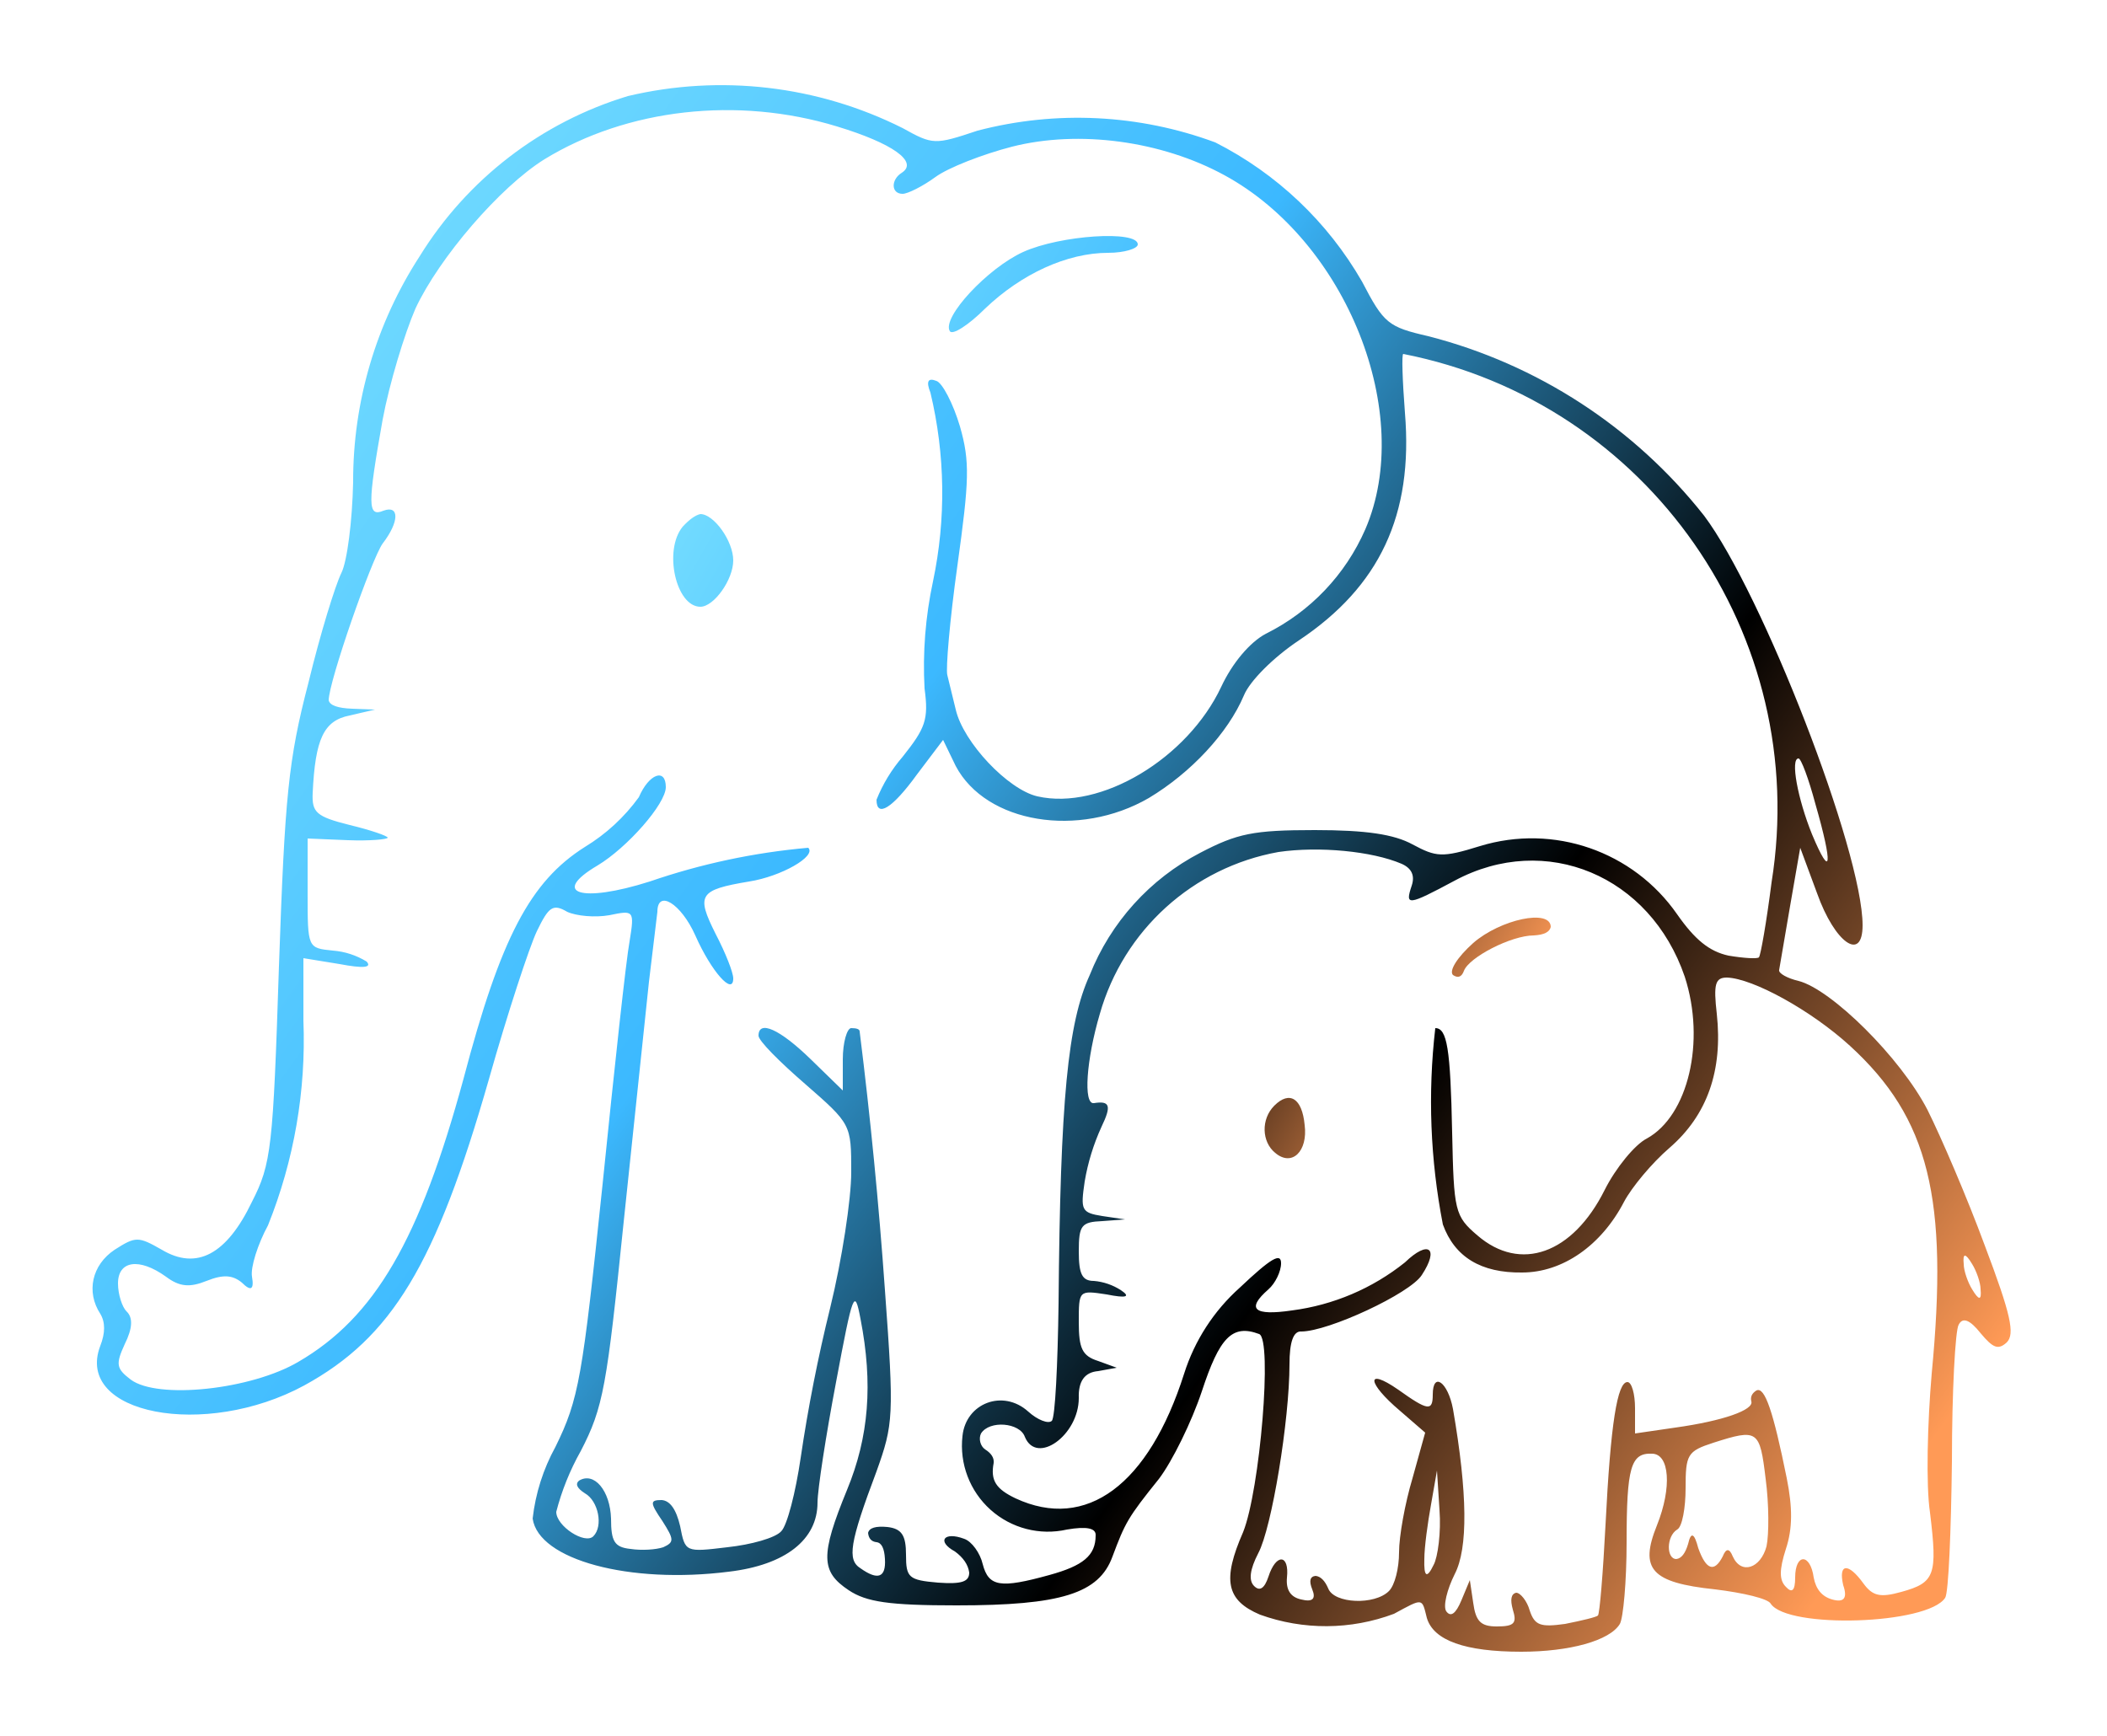
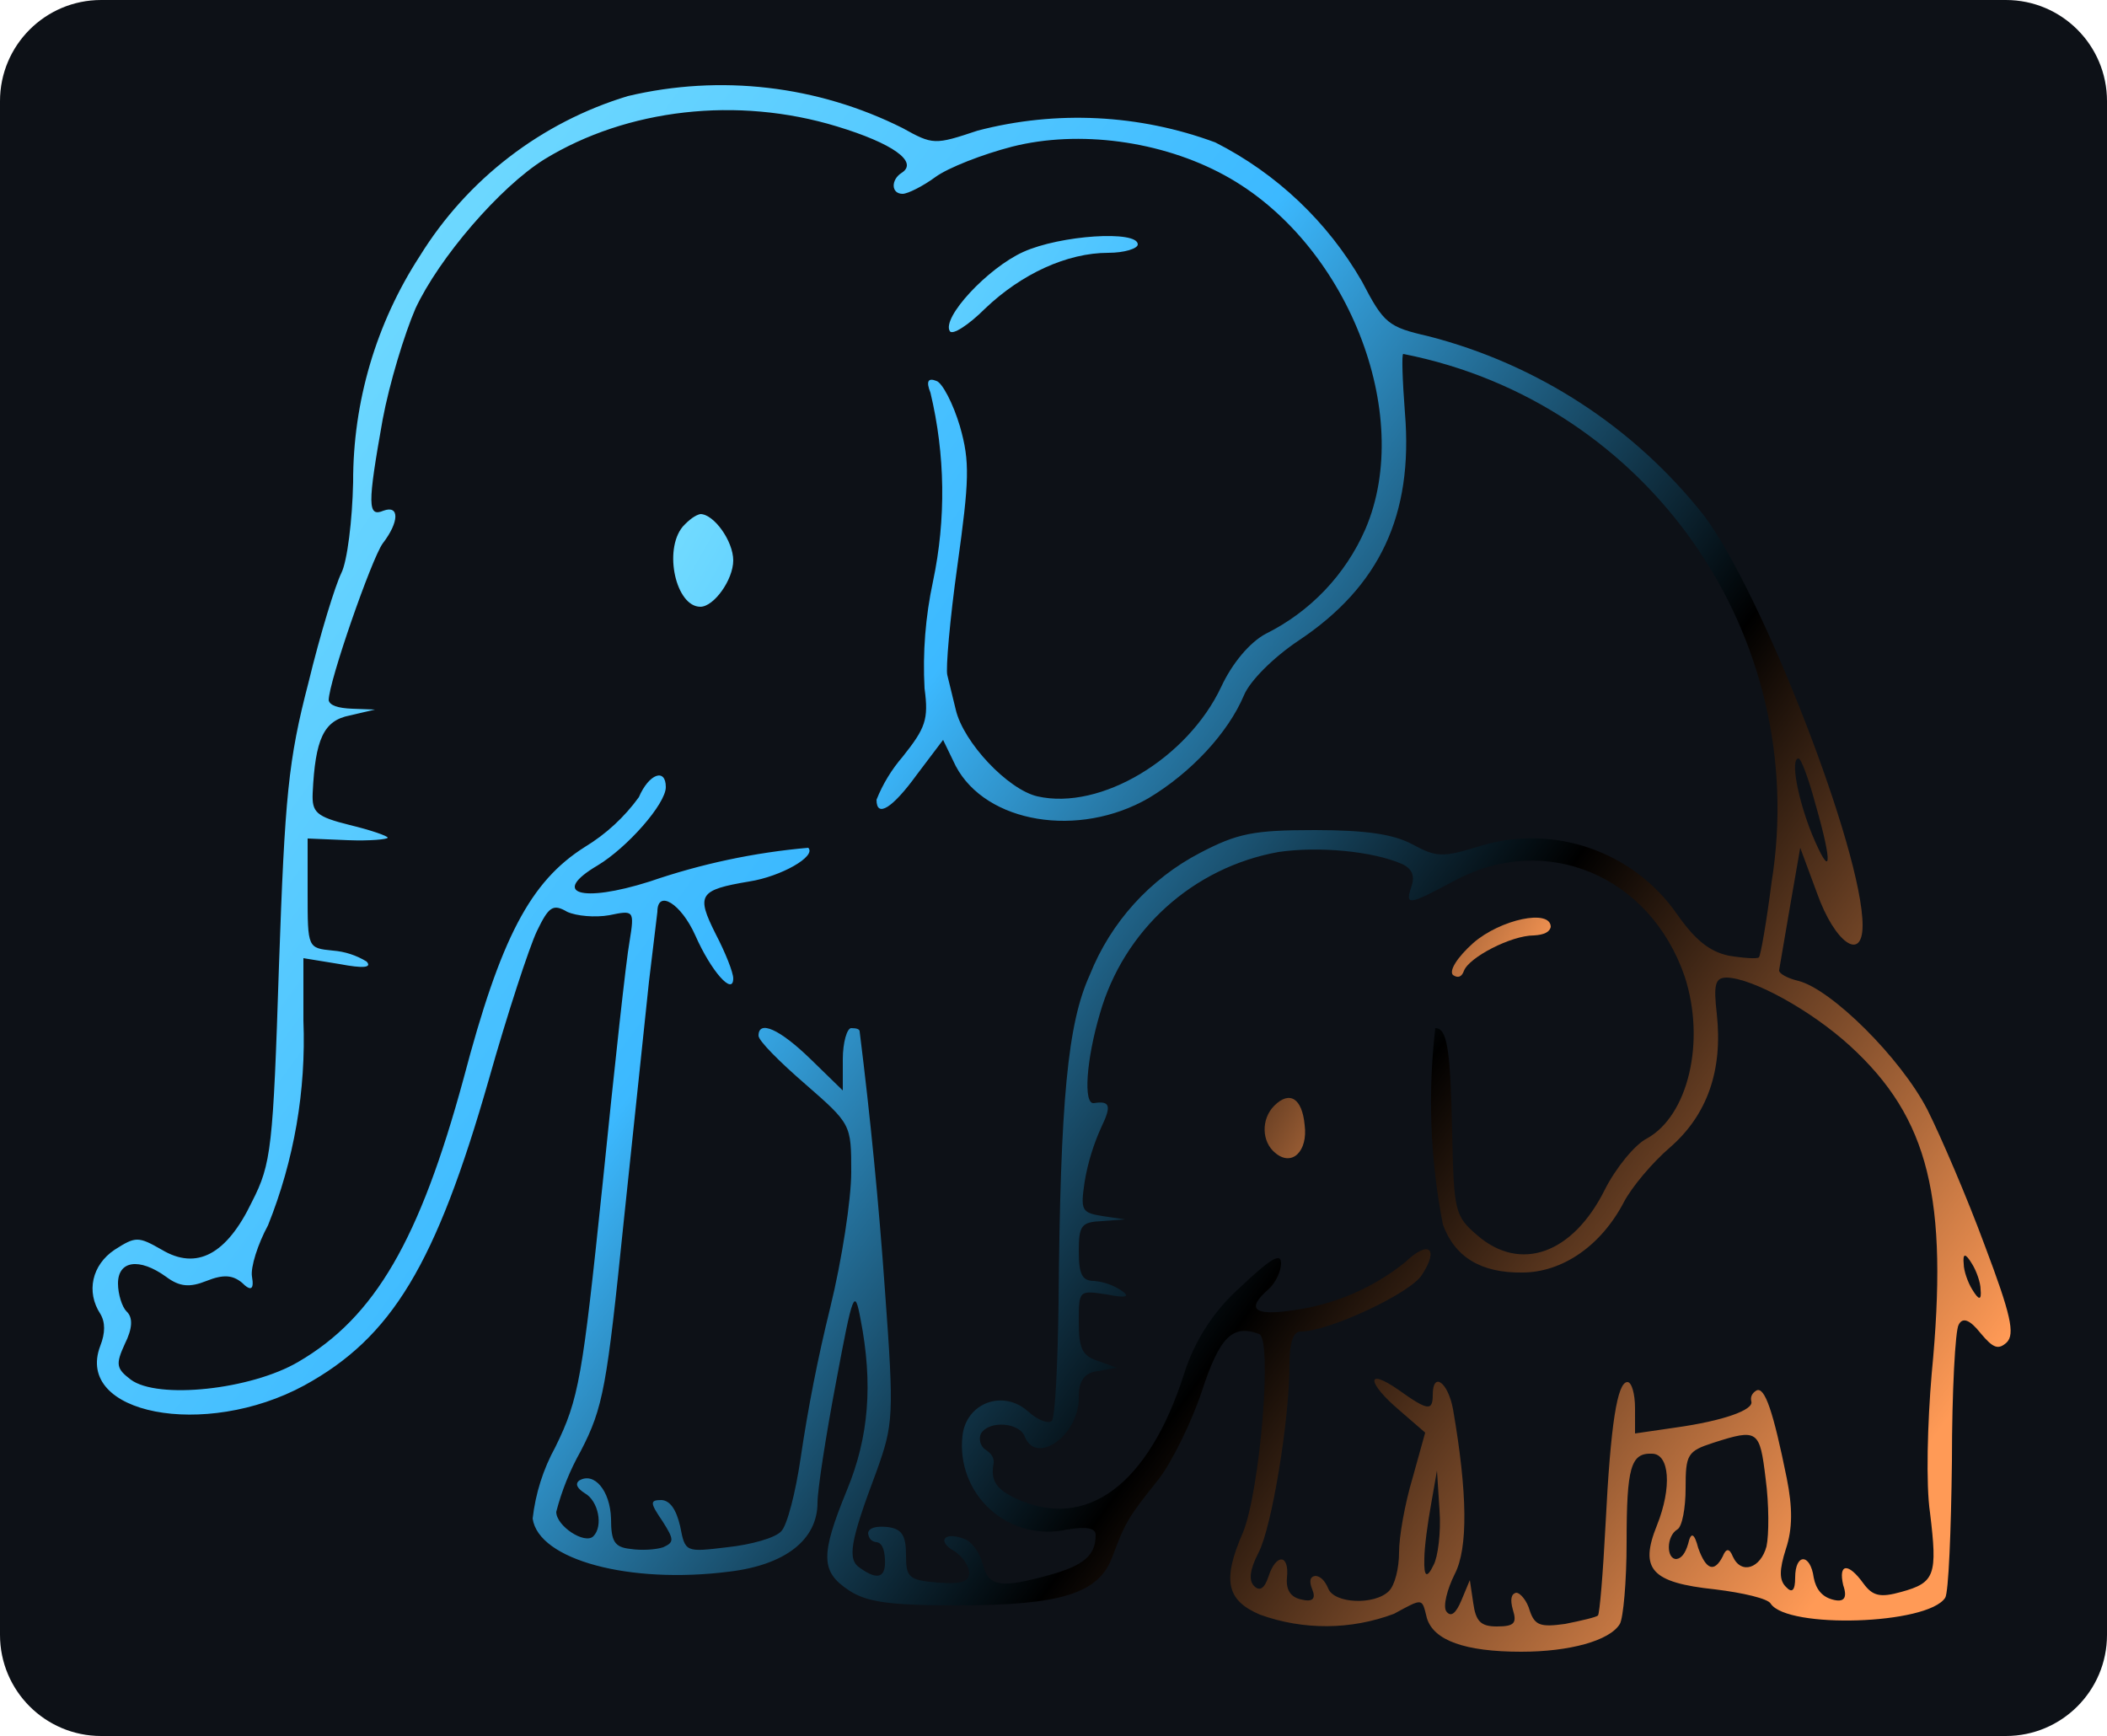
<svg xmlns="http://www.w3.org/2000/svg" fill="none" aria-label="elephant young" viewBox="0 0 250 206">
+   <rect width="250" height="206" rx="12" fill="#0d1117" />
  <defs>
    <radialGradient id="grad1" cx="30%" cy="50%" r="70%" fx="25%" fy="50%">
      <stop offset="0%" stop-color="#ffd86f" />
      <stop offset="35%" stop-color="#ff9a56" />
      <stop offset="70%" stop-color="#f55f5f" />
      <stop offset="100%" stop-color="#b83b7a" />
    </radialGradient>
    <linearGradient id="grad2" x1="0%" y1="20%" x2="100%" y2="80%">
      <stop offset="0%" stop-color="#7ae0ff" />
      <stop offset="40%" stop-color="#3cb9ff" />
      <stop offset="70%" stop-color="#5f8aff" />
      <stop offset="100%" stop-color="#a37eff" />
    </linearGradient>
    <linearGradient id="grad3" x1="0%" y1="20%" x2="100%" y2="80%">
      <stop offset="0%" stop-color="#7ae0ff" />
      <stop offset="40%" stop-color="#a37eff" />
      <stop offset="70%" stop-color="#f55f5f" />
      <stop offset="100%" stop-color="#b83b7a" />
    </linearGradient>
    <linearGradient id="grad" x1="0%" y1="20%" x2="100%" y2="80%">
      <stop offset="0%" stop-color="#7ae0ff" />
      <stop offset="40%" stop-color="#3cb9ff" />
      <stop offset="70%" stop-color="black" />
      <stop offset="100%" stop-color="#ff9a56" />
    </linearGradient>
  </defs>
  <path d="M74.5 11.4a44 44 0 0 0-24.7 19 49 49 0 0 0-7.9 26.8c-.1 4.6-.7 9.4-1.4 10.8s-2.5 7.2-3.9 13c-2.4 9.2-2.8 13.5-3.5 33.6-.7 21.6-.9 23.5-3.2 28q-4.5 9.4-10.7 5.7c-2.8-1.6-3.1-1.6-5.6 0-2.7 1.8-3.4 5-1.7 7.6q.9 1.5 0 3.8c-3.1 8.1 12.4 11.1 24.2 4.7 10.4-5.7 15.6-14.3 21.9-36.3 2.2-7.8 4.8-15.7 5.7-17.6 1.4-2.9 1.9-3.3 3.6-2.3 1.1.5 3.3.7 5 .4 2.9-.6 3-.6 2.4 3.1-.4 2.1-1.8 15-3.2 28.8-2.4 23-2.8 25.5-5.6 31.2a23 23 0 0 0-2.7 8.5c.7 4.9 11.5 7.8 23.3 6.3 6.7-.8 10.5-3.8 10.5-8.2 0-1.5 1-8 2.2-14.3 2-10.7 2.2-11.2 2.9-7.5 1.5 7.7 1 14-1.6 20.3-3.2 7.8-3.1 9.7.2 11.9 2.1 1.4 4.8 1.8 12.8 1.8 12.4 0 16.9-1.4 18.5-5.8 1.5-4 1.8-4.6 5.5-9.2 1.6-2.1 3.9-6.8 5.1-10.4 2.1-6.4 3.6-8 6.8-6.8 1.6.6.1 18.5-1.9 23.5-2.5 5.7-2 8.1 2 9.8a23 23 0 0 0 15.9-.1c3.5-1.9 3.3-1.9 3.9.5q1.2 4 11.2 4c5.7 0 10.5-1.3 11.7-3.3.4-.7.8-5 .8-9.7 0-8.9.5-10.6 3-10.5 2.1 0 2.4 4 .6 8.5-2.1 5.2-.7 6.8 6.9 7.6 3.3.4 6.3 1.1 6.6 1.7 2 3 18.6 2.5 20.7-.7.4-.6.7-7.9.8-16.2 0-8.3.4-15.6.8-16.2q.7-1.4 2.6 1c1.5 1.8 2.1 2 3.1 1.1 1-1 .5-3.3-2.6-11.5-2.1-5.7-5.2-12.9-6.8-16.1-3.2-6.2-11.4-14.3-15.3-15.3-1.3-.3-2.4-.9-2.3-1.3l1.3-7.6 1.2-6.9 2 5.4c2.1 5.9 5.4 8.2 5.4 3.8 0-8.8-11.9-39.4-18.8-48.6a61 61 0 0 0-32.7-21.3c-4.8-1.1-5.3-1.5-7.9-6.5a42 42 0 0 0-17.4-16.5 47 47 0 0 0-28.2-1.4c-5.1 1.7-5.3 1.7-8.9-.3a48 48 0 0 0-32.6-3.8M99.3 15c6.6 2 9.7 4.2 7.7 5.5-1.3.8-1.3 2.5.1 2.5.6 0 2.4-.9 3.9-2s5.6-2.7 9.1-3.6c7.9-2 17.7-.7 25.2 3.4 14.5 7.9 22.6 28.3 16.7 42a25 25 0 0 1-11.8 12.4c-1.9 1-4 3.5-5.3 6.3-4 8.5-14.3 14.7-21.8 13-3.5-.8-8.8-6.4-9.7-10.3l-1-4.1c-.2-.7.3-6.6 1.2-13 1.4-10.1 1.5-12.3.3-16.5-.8-2.7-2.1-5.2-2.8-5.4q-1.5-.6-.7 1.4a51 51 0 0 1 .3 22.4 48 48 0 0 0-1 12.7c.5 3.7.1 4.7-2.6 8.1a18 18 0 0 0-3.1 5.1c0 2.2 1.9 1 4.8-3l3.1-4.1 1.5 3.1c3.6 6.8 14.6 8.6 22.9 3.8 5-3 9.4-7.7 11.3-12.2.7-1.7 3.5-4.5 6.5-6.5 9.6-6.4 13.6-14.9 12.6-27-.3-3.9-.4-7-.2-7a55 55 0 0 1 43.7 62.7c-.6 4.7-1.3 8.7-1.5 8.9s-1.8.1-3.6-.2c-2.3-.5-4-1.9-6.1-4.9a21 21 0 0 0-23.4-8.1c-4.5 1.4-5.2 1.3-8-.2-2.2-1.2-5.5-1.7-11.6-1.7-7.3 0-9.2.4-13.6 2.7a28 28 0 0 0-13.1 14.5c-2.6 5.7-3.5 14.7-3.7 39-.1 7.2-.4 13.5-.8 13.9s-1.7-.1-2.8-1.1c-3-2.7-7.4-1-7.8 2.9a10.2 10.2 0 0 0 12.4 11.1q3.5-.6 3.4.7c0 2.4-1.5 3.6-5.5 4.7-5.8 1.6-7.2 1.4-7.9-1.3-.3-1.3-1.3-2.7-2.2-3-2.4-.9-3.3.3-1.1 1.5q1.5 1.1 1.7 2.5c0 1.1-.9 1.4-3.7 1.2-3.5-.3-3.8-.6-3.8-3.3 0-2.3-.5-3.1-2.2-3.3q-2.1-.2-2.3.7.1 1 1 1.1t1 2q.2 3.3-2.9 1.1c-1.6-1-1.3-3 1.9-11.5 2-5.6 2.1-6.5 1-21.5a573 573 0 0 0-3-30.7q0-.4-1-.4c-.5 0-1 1.7-1 3.7v3.7l-3.8-3.7c-3.7-3.6-6.2-4.7-6.2-2.8 0 .6 2.5 3.1 5.5 5.7 5.5 4.8 5.5 4.8 5.5 10.5 0 3.2-1.1 10.4-2.5 16.1A190 190 0 0 0 95 173c-.6 4.1-1.6 8-2.3 8.7-.7.8-3.6 1.6-6.4 1.9-5 .6-5 .6-5.6-2.5q-.7-3-2.2-3.1c-1.4 0-1.4.3.1 2.5 1.4 2.2 1.4 2.5.1 3.1-.9.3-2.6.4-3.9.2-1.9-.2-2.3-.9-2.3-3.6-.1-3.3-2-5.6-3.8-4.5q-.7.6.7 1.5c1.6.9 2.2 3.9 1 5.1-1 1-4.4-1.2-4.4-2.9a30 30 0 0 1 2.9-7.2c2.7-5.2 3.1-7.7 5.1-27.2l3-28.5 1-8.3c0-2.7 2.8-1 4.5 2.8 1.9 4.3 4.5 7.2 4.5 5.1 0-.7-.9-3-2.1-5.3-2.3-4.6-2-5.2 4-6.2 3.8-.6 8-3 7-4a79 79 0 0 0-18.8 4c-8.2 2.6-11.8 1.4-6.2-1.9 3.5-2.1 8.1-7.3 8.1-9.3 0-2.3-2-1.6-3.2 1.2a22 22 0 0 1-6.4 5.9c-6.5 4.1-10 10.8-14.4 27.5-5.2 19.1-10.5 28.3-19.6 33.6-5.6 3.3-16.7 4.5-19.9 2.1-1.7-1.3-1.8-1.8-.7-4.2q1.4-2.8.2-3.9c-.5-.5-1-2-1-3.3 0-2.7 2.5-3.1 5.7-.8 1.6 1.2 2.8 1.3 4.8.5s3.1-.7 4.2.2q1.6 1.6 1.2-.7c-.2-1.1.7-3.9 1.9-6.1a59 59 0 0 0 4.2-24.3v-7.4l4.3.7q4.2.8 3.2-.3a9 9 0 0 0-4-1.3c-3-.3-3-.3-3-6.8v-6.5l4.8.2c2.6.1 4.7-.1 4.7-.3s-2-.9-4.5-1.5c-4-1-4.5-1.5-4.4-3.8.3-6.4 1.3-8.6 4.4-9.2l3-.7-2.7-.1q-2.6-.1-2.8-1c0-2.2 5.1-16.8 6.4-18.6 2-2.6 2-4.6.1-3.9-1.9.8-1.9-.7-.1-10.8.8-4.3 2.6-10.2 3.9-13.2 2.8-6 10-14.4 15.3-17.7 9.8-6 22.9-7.5 34.7-3.9m116.1 80.4c2.1 7.3 1.9 9.1-.4 3.6-1.7-4.2-2.6-9-1.6-9 .3 0 1.2 2.4 2 5.4m-49.1 7.1q1.8.8 1.2 2.6c-.8 2.4-.5 2.4 5.1-.6 10.8-5.8 23.2-.6 27.3 11.4 2.5 7.7.4 16.5-4.5 19.2-1.4.7-3.7 3.5-5 6.1-3.8 7.6-10 9.8-15.1 5.4-2.7-2.3-2.8-2.9-3-12.2-.2-10-.6-12.4-2-12.4a76 76 0 0 0 .9 23.3q2.1 5.8 9.4 5.7c4.8 0 9.4-3.2 12.1-8.4.9-1.7 3.3-4.6 5.4-6.4q6.7-5.8 5.6-15.9c-.4-3.5-.2-4.3 1.2-4.3 3.1.1 10 3.9 14.6 8.1 9.4 8.6 11.7 18.1 9.7 38.9-.5 5.8-.7 13.2-.2 16.5.9 7.4.6 8.3-3.4 9.4-2.5.7-3.4.5-4.5-1-1.8-2.5-3-2.4-2.4.2q.8 2.3-1.3 1.7-1.8-.5-2.2-2.6c-.4-2.9-2.2-2.9-2.2 0q0 2.3-1.1 1.1c-.8-.8-.8-2 0-4.5.8-2.4.8-4.9.1-8.4-1.6-7.9-2.6-10.9-3.6-10.4q-.8.5-.6 1.3c.3 1-3.3 2.3-9 3.1l-4.8.7v-3c0-1.7-.4-3.1-.9-3.1-1.2 0-2 4.9-2.6 16.9-.3 5.8-.7 10.6-.9 10.8s-1.9.6-3.9 1c-2.9.4-3.6.2-4.2-1.6-.3-1.1-1.1-2.1-1.6-2.1q-.9.2-.4 2c.5 1.6.2 2-1.9 2-1.9 0-2.5-.6-2.8-2.8l-.4-2.7-1 2.4q-1 2.4-1.8 1.3c-.4-.6.1-2.6 1-4.4q2.4-4.6-.2-19.6c-.6-3.2-2.4-4.5-2.4-1.7 0 2-.6 1.9-4.1-.6-3.9-2.7-3.7-.8.2 2.5l3 2.6-1.5 5.4c-.9 3-1.6 6.9-1.6 8.8s-.5 3.9-1.2 4.6c-1.7 1.7-6.5 1.5-7.2-.3q-.6-1.4-1.5-1.5-1 .1-.4 1.6.7 1.7-1.3 1.2-1.9-.4-1.7-2.6c.3-2.8-1.3-2.9-2.2-.1q-.7 2.1-1.7 1.1t.5-3.9c1.6-3 3.7-15.8 3.7-22.4q0-4 1.4-3.9c3.2 0 12.9-4.5 14.3-6.7 2.1-3.2.8-4.2-2-1.5a27 27 0 0 1-13.4 5.7q-6.8 1-2.8-2.5c.8-.7 1.5-2.1 1.5-3.1 0-1.3-1.2-.6-4.9 2.9a23 23 0 0 0-6.6 10.2c-4.2 13.2-11.6 18.7-20 14.8-2.3-1.1-3-2.1-2.6-4.2q.1-.9-1-1.6c-.6-.4-.8-1.3-.5-1.9 1-1.6 4.6-1.3 5.2.4 1.4 3.4 6.4-.2 6.4-4.6q-.1-3 2.3-3.2l2.2-.4-2.2-.8c-1.9-.6-2.3-1.5-2.3-4.6 0-3.8 0-3.8 3.3-3.3q3.5.7 1.7-.5a7 7 0 0 0-3.2-1.1c-1.4 0-1.8-.8-1.8-3.5 0-3.1.3-3.5 2.8-3.6l2.7-.2-2.7-.4c-2.5-.4-2.6-.7-2.1-4.1a26 26 0 0 1 2-6.5c1.2-2.5 1-3.1-.9-2.8-1.3.2-.9-5.2.7-10.6a27 27 0 0 1 21.2-19.2c4.8-.7 11.1-.1 14.6 1.4M235 153q.2 2-1 0c-.5-.8-1-2.2-1-3q-.2-2 1 0c.5.8 1 2.2 1 3m-25.5 22.5c.4 3 .4 6.6.1 8-.7 2.6-3 3.4-4 1.2q-.6-1.5-1.2 0-1.5 2.9-2.9-1-.7-2.7-1.2-.5-.5 1.7-1.4 1.8c-1.2 0-1.2-2.7.1-3.5.6-.3 1-2.6 1-4.9 0-4 .2-4.4 3.3-5.4 5.3-1.7 5.5-1.5 6.2 4.3m-39.4 10.2q-1.2 2.5-1.1-.7c0-1.4.4-4.3.8-6.5l.7-4 .3 4.7c.2 2.6-.2 5.6-.7 6.5" fill="url(#grad)" />
  <path d="M121.4 29.9c-4.2 1.9-9.7 7.8-8.7 9.4.3.5 2.2-.7 4.2-2.7 4.3-4.1 9.7-6.6 14.6-6.6 1.9 0 3.5-.5 3.5-1 0-1.7-9.2-1.1-13.6.9M81 62.5c-2.3 2.8-.8 9.5 2.1 9.5 1.6 0 3.9-3.2 3.9-5.5S84.7 61 83.1 61q-.9.2-2.1 1.5m93.8 49.4c-1.9 1.7-2.9 3.3-2.4 3.8q.9.6 1.3-.5c.6-1.6 5.6-4.2 8.3-4.2q1.8-.1 2-1c0-2.2-6-.9-9.2 1.9m-23.6 19.3c-1.6 1.6-1.5 4.3.1 5.6 2 1.7 3.9-.2 3.5-3.3-.3-3.2-1.8-4.1-3.6-2.3" fill="url(#grad)" />
</svg>
